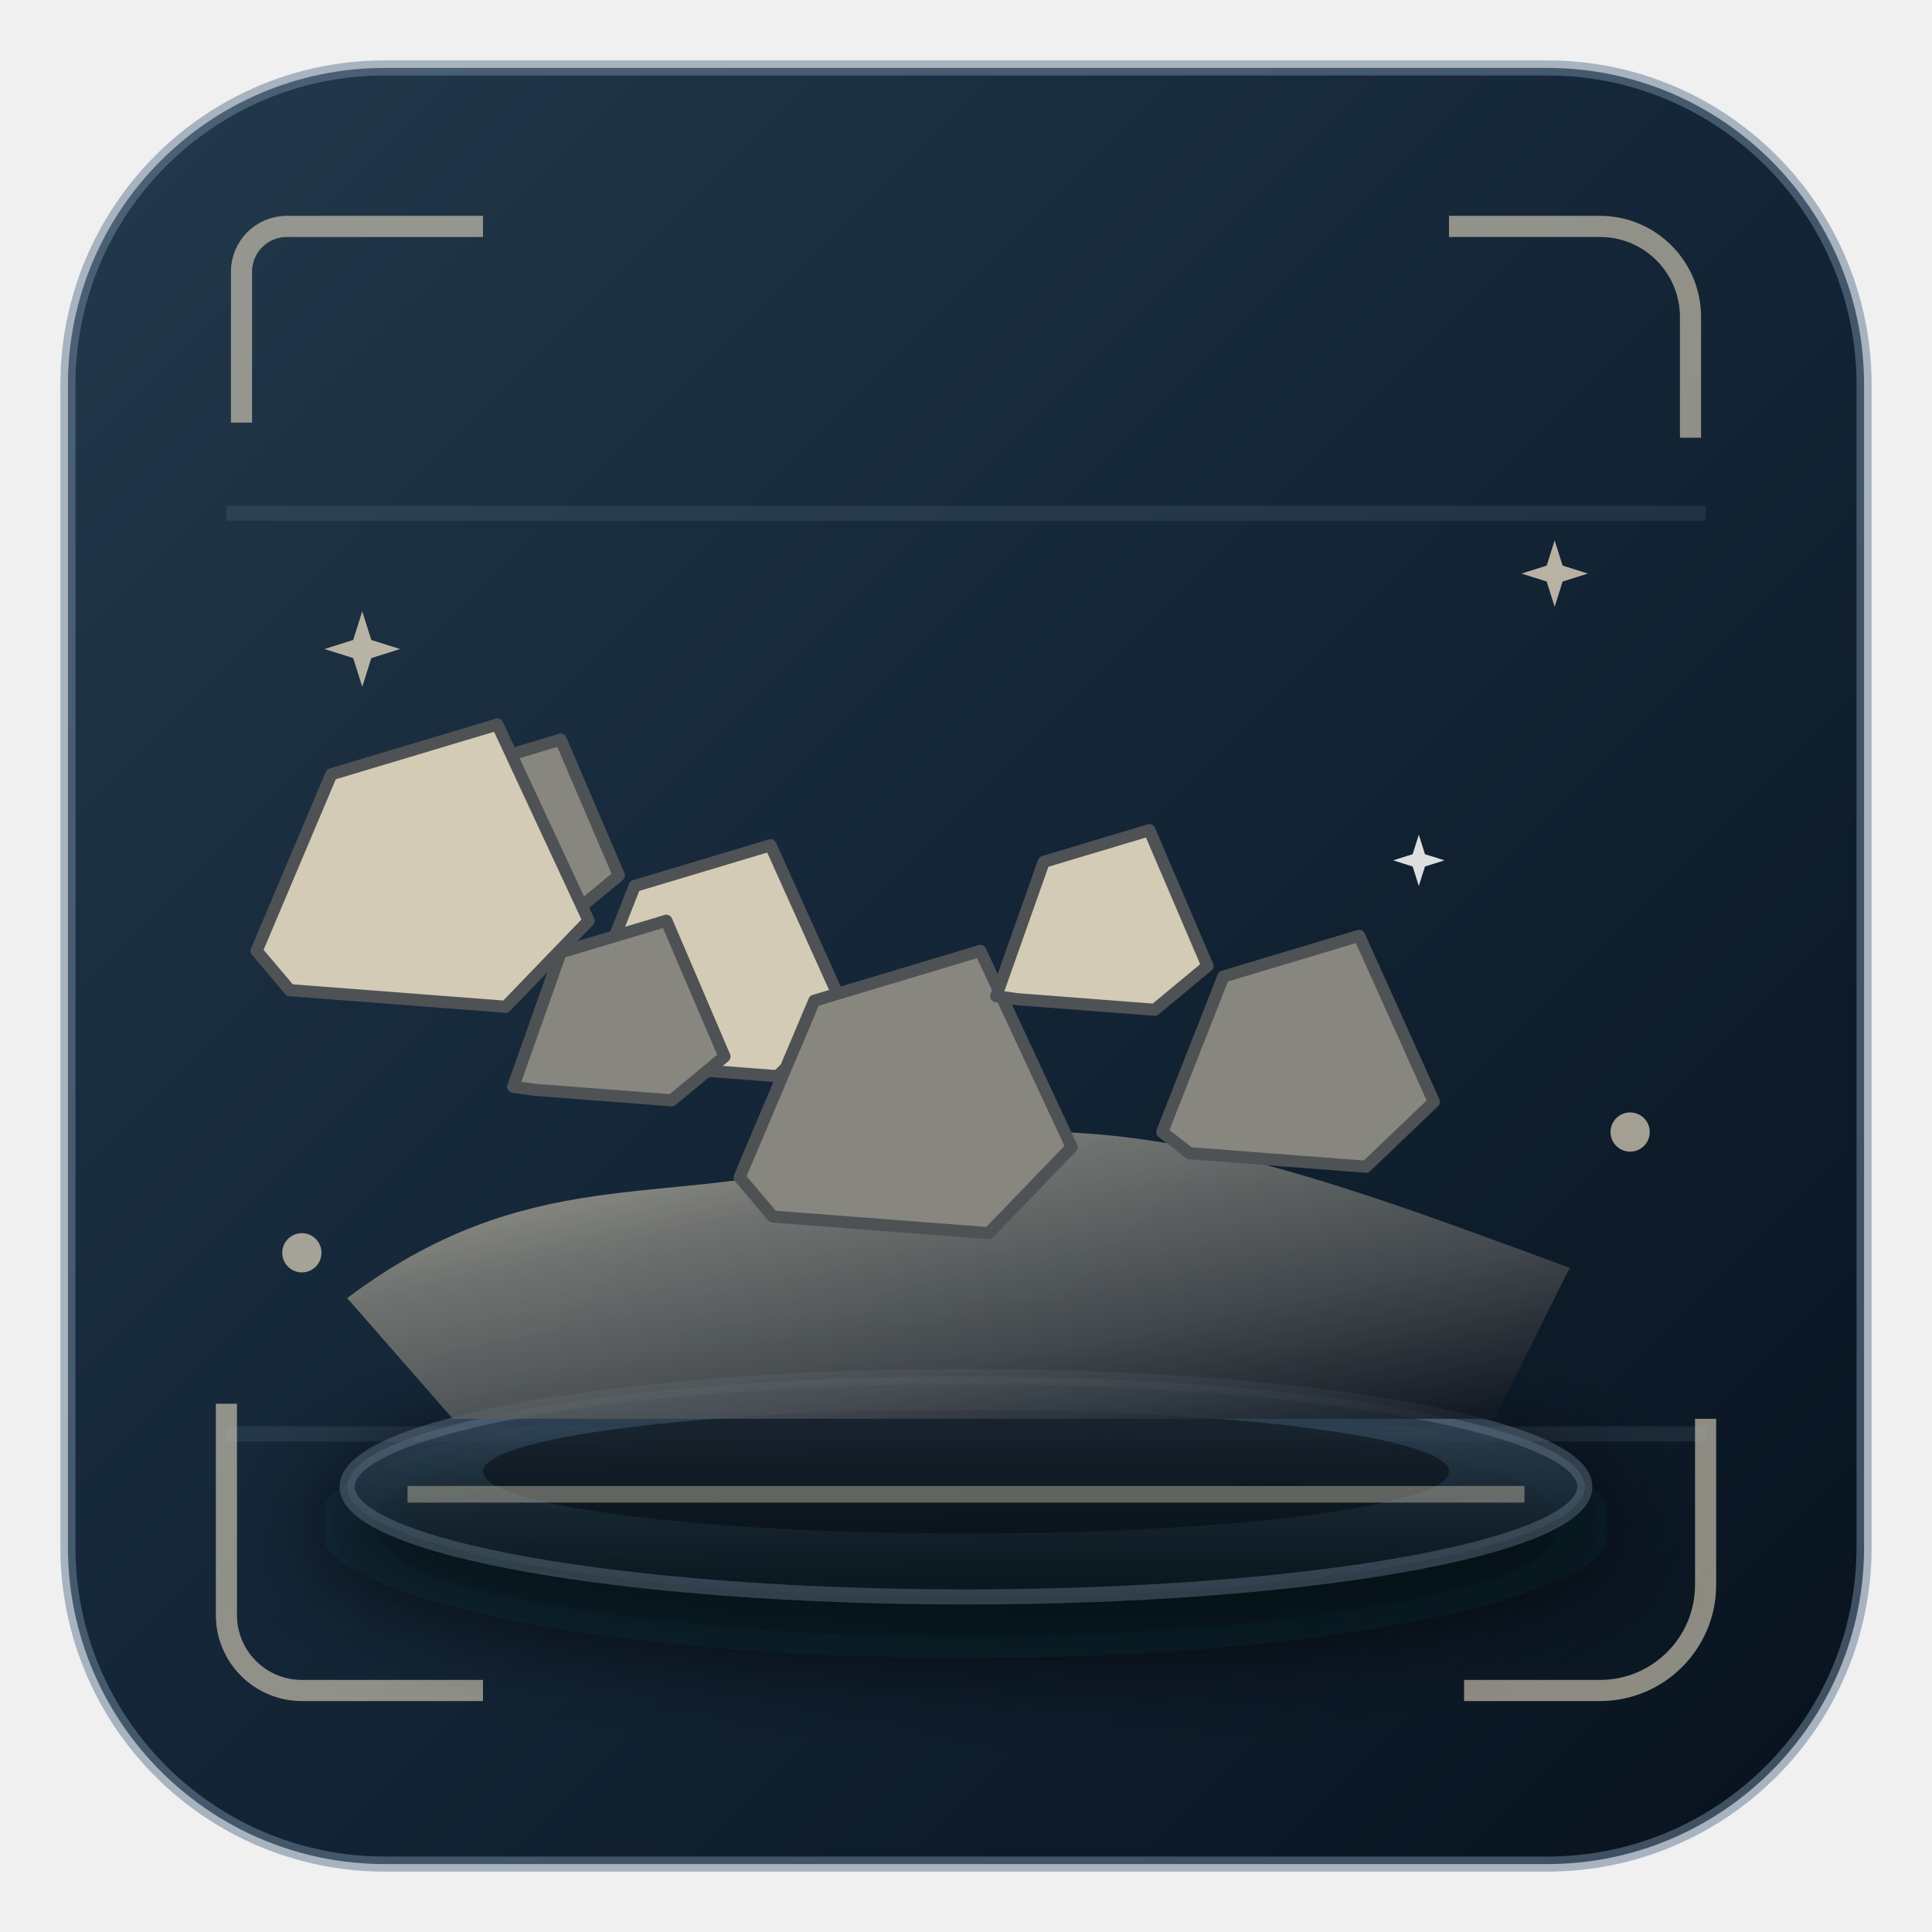
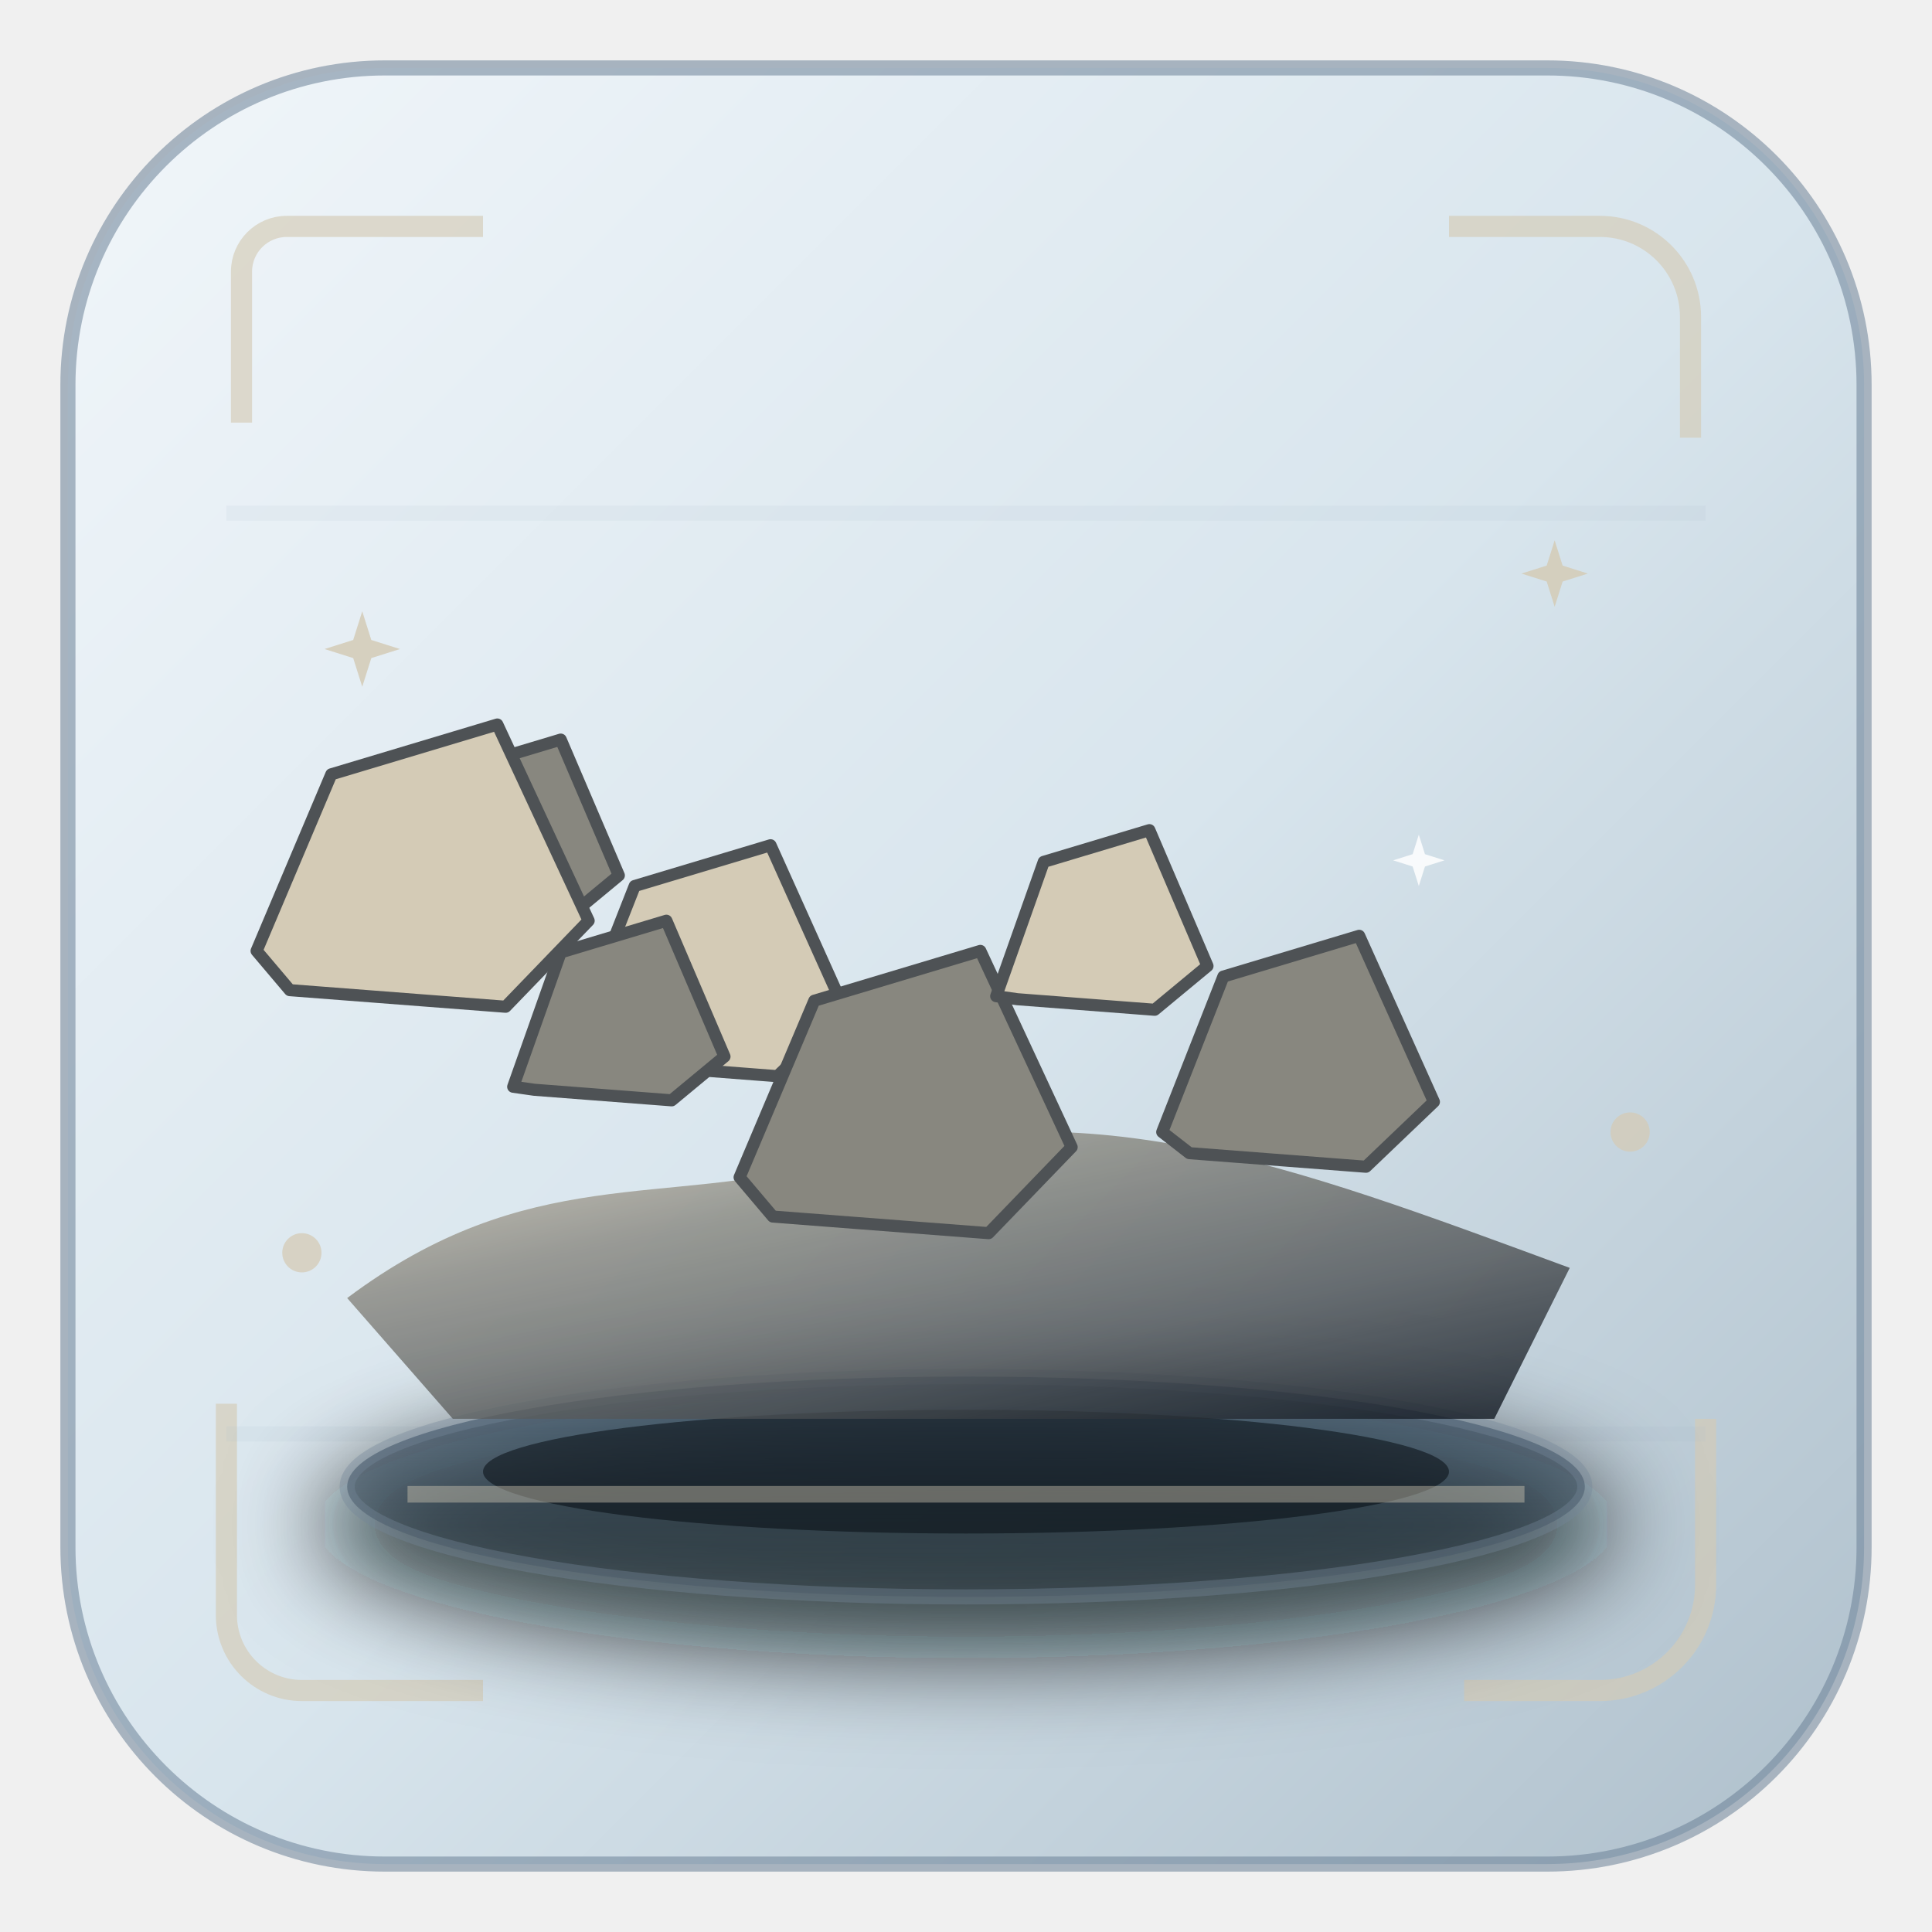
<svg xmlns="http://www.w3.org/2000/svg" width="128" height="128" viewBox="0 0 128 128" role="img" aria-labelledby="omega-construction-aggregate-title omega-construction-aggregate-desc" data-omega-icon-kind="resource" data-omega-icon-id="construction_aggregate">
  <defs>
    <linearGradient id="omega-construction-aggregate-bg" x1="0" y1="0" x2="1" y2="1">
-       <stop offset="0" stop-color="#24394c" />
-       <stop offset=".5" stop-color="#132536" />
-       <stop offset="1" stop-color="#08121d" />
+       <stop offset="0" stop-color="#f1f6fa" />
+       <stop offset=".52" stop-color="#d8e5ed" />
+       <stop offset="1" stop-color="#aebfcb" />
    </linearGradient>
    <linearGradient id="omega-construction-aggregate-metal" x1="0" y1="0" x2=".9" y2="1">
      <stop offset="0" stop-color="#d4cbb6" />
      <stop offset=".32" stop-color="#88877f" />
      <stop offset=".7" stop-color="#4e5255" />
      <stop offset="1" stop-color="#141b24" />
    </linearGradient>
    <linearGradient id="omega-construction-aggregate-top" x1="0" y1="0" x2="1" y2="1">
      <stop offset="0" stop-color="#ffffff" stop-opacity=".9" />
      <stop offset=".22" stop-color="#d4cbb6" />
      <stop offset="1" stop-color="#88877f" />
    </linearGradient>
    <linearGradient id="omega-construction-aggregate-side" x1="0" y1="0" x2="1" y2=".7">
      <stop offset="0" stop-color="#88877f" />
      <stop offset="1" stop-color="#4e5255" />
    </linearGradient>
    <linearGradient id="omega-construction-aggregate-floor" x1="0" y1="0" x2="0" y2="1">
      <stop offset="0" stop-color="#41576b" stop-opacity=".85" />
      <stop offset="1" stop-color="#172534" stop-opacity=".25" />
    </linearGradient>
    <filter id="omega-construction-aggregate-shadow" x="-40%" y="-40%" width="180%" height="200%">
      <feGaussianBlur stdDeviation="3.1" />
    </filter>
  </defs>
  <rect x="4.5" y="4.5" width="119" height="119" rx="21" fill="url(#omega-construction-aggregate-bg)" stroke="#6b8297" stroke-opacity=".55" stroke-width="1" />
  <path d="M16 28V18a3 3 0 0 1 3-3h13M96 15h10a6 6 0 0 1 6 6v8M15 93v14a5 5 0 0 0 5 5h12M97 112h9a7 7 0 0 0 7-7V94" fill="none" stroke="#d4cbb6" stroke-opacity=".65" stroke-width="1.4" />
  <path d="M15 34H113M15 95H113" stroke="#a5bac8" stroke-opacity=".11" />
  <ellipse cx="64" cy="101" rx="43" ry="8.8" fill="#02070d" opacity=".7" filter="url(#omega-construction-aggregate-shadow)" />
  <ellipse cx="64" cy="98.5" rx="41" ry="7.3" fill="url(#omega-construction-aggregate-floor)" stroke="#75889a" stroke-opacity=".38" />
  <ellipse cx="64" cy="97.5" rx="32" ry="4.1" fill="#030a10" opacity=".52" />
  <path d="M23 86c12-9 21-6 32-9 17-5 30 0 49 7l-5 10H30Z" fill="url(#omega-construction-aggregate-metal)" opacity=".8" />
  <path d="M27 60 30.15 51.1 37.15 49 41 58 37.5 60.9 28.4 60.2Z" fill="#88877f" stroke="#4e5255" stroke-width=".8" stroke-linejoin="round" />
  <path d="M38 69 42.05 58.7 51.05 56 56 67 51.5 71.3 39.8 70.4Z" fill="#d4cbb6" stroke="#4e5255" stroke-width=".8" stroke-linejoin="round" />
  <path d="M49 78 53.95 66.3 64.95 63 71 76 65.5 81.7 51.2 80.6Z" fill="#88877f" stroke="#4e5255" stroke-width=".8" stroke-linejoin="round" />
  <path d="M66 66 69.15 57.1 76.15 55 80 64 76.5 66.9 67.4 66.2Z" fill="#d4cbb6" stroke="#4e5255" stroke-width=".8" stroke-linejoin="round" />
  <path d="M77 75 81.05 64.7 90.05 62 95 73 90.5 77.3 78.8 76.4Z" fill="#88877f" stroke="#4e5255" stroke-width=".8" stroke-linejoin="round" />
  <path d="M17 63 21.95 51.3 32.95 48 39 61 33.5 66.7 19.2 65.6Z" fill="#d4cbb6" stroke="#4e5255" stroke-width=".8" stroke-linejoin="round" />
  <path d="M34 72 37.15 63.1 44.15 61 48 70 44.5 72.9 35.4 72.2Z" fill="#88877f" stroke="#4e5255" stroke-width=".8" stroke-linejoin="round" />
  <path d="M24 40.5L24.6 42.4 26.5 43 24.6 43.6 24 45.5 23.4 43.6 21.5 43 23.4 42.4Z" fill="#d4cbb6" opacity=".85" />
  <path d="M103 35.8L103.528 37.472 105.2 38 103.528 38.528 103 40.2 102.472 38.528 100.8 38 102.472 37.472Z" fill="#d4cbb6" opacity=".85" />
  <path d="M94 55.3L94.408 56.592 95.7 57 94.408 57.408 94 58.7 93.592 57.408 92.3 57 93.592 56.592Z" fill="#fff" opacity=".85" />
  <path d="M27 99H101" stroke="#d4cbb6" stroke-opacity=".42" stroke-width="1.1" />
  <circle cx="20" cy="83" r="1.3" fill="#d4cbb6" opacity=".75" />
  <circle cx="108" cy="75" r="1.3" fill="#d4cbb6" opacity=".75" />
</svg>
